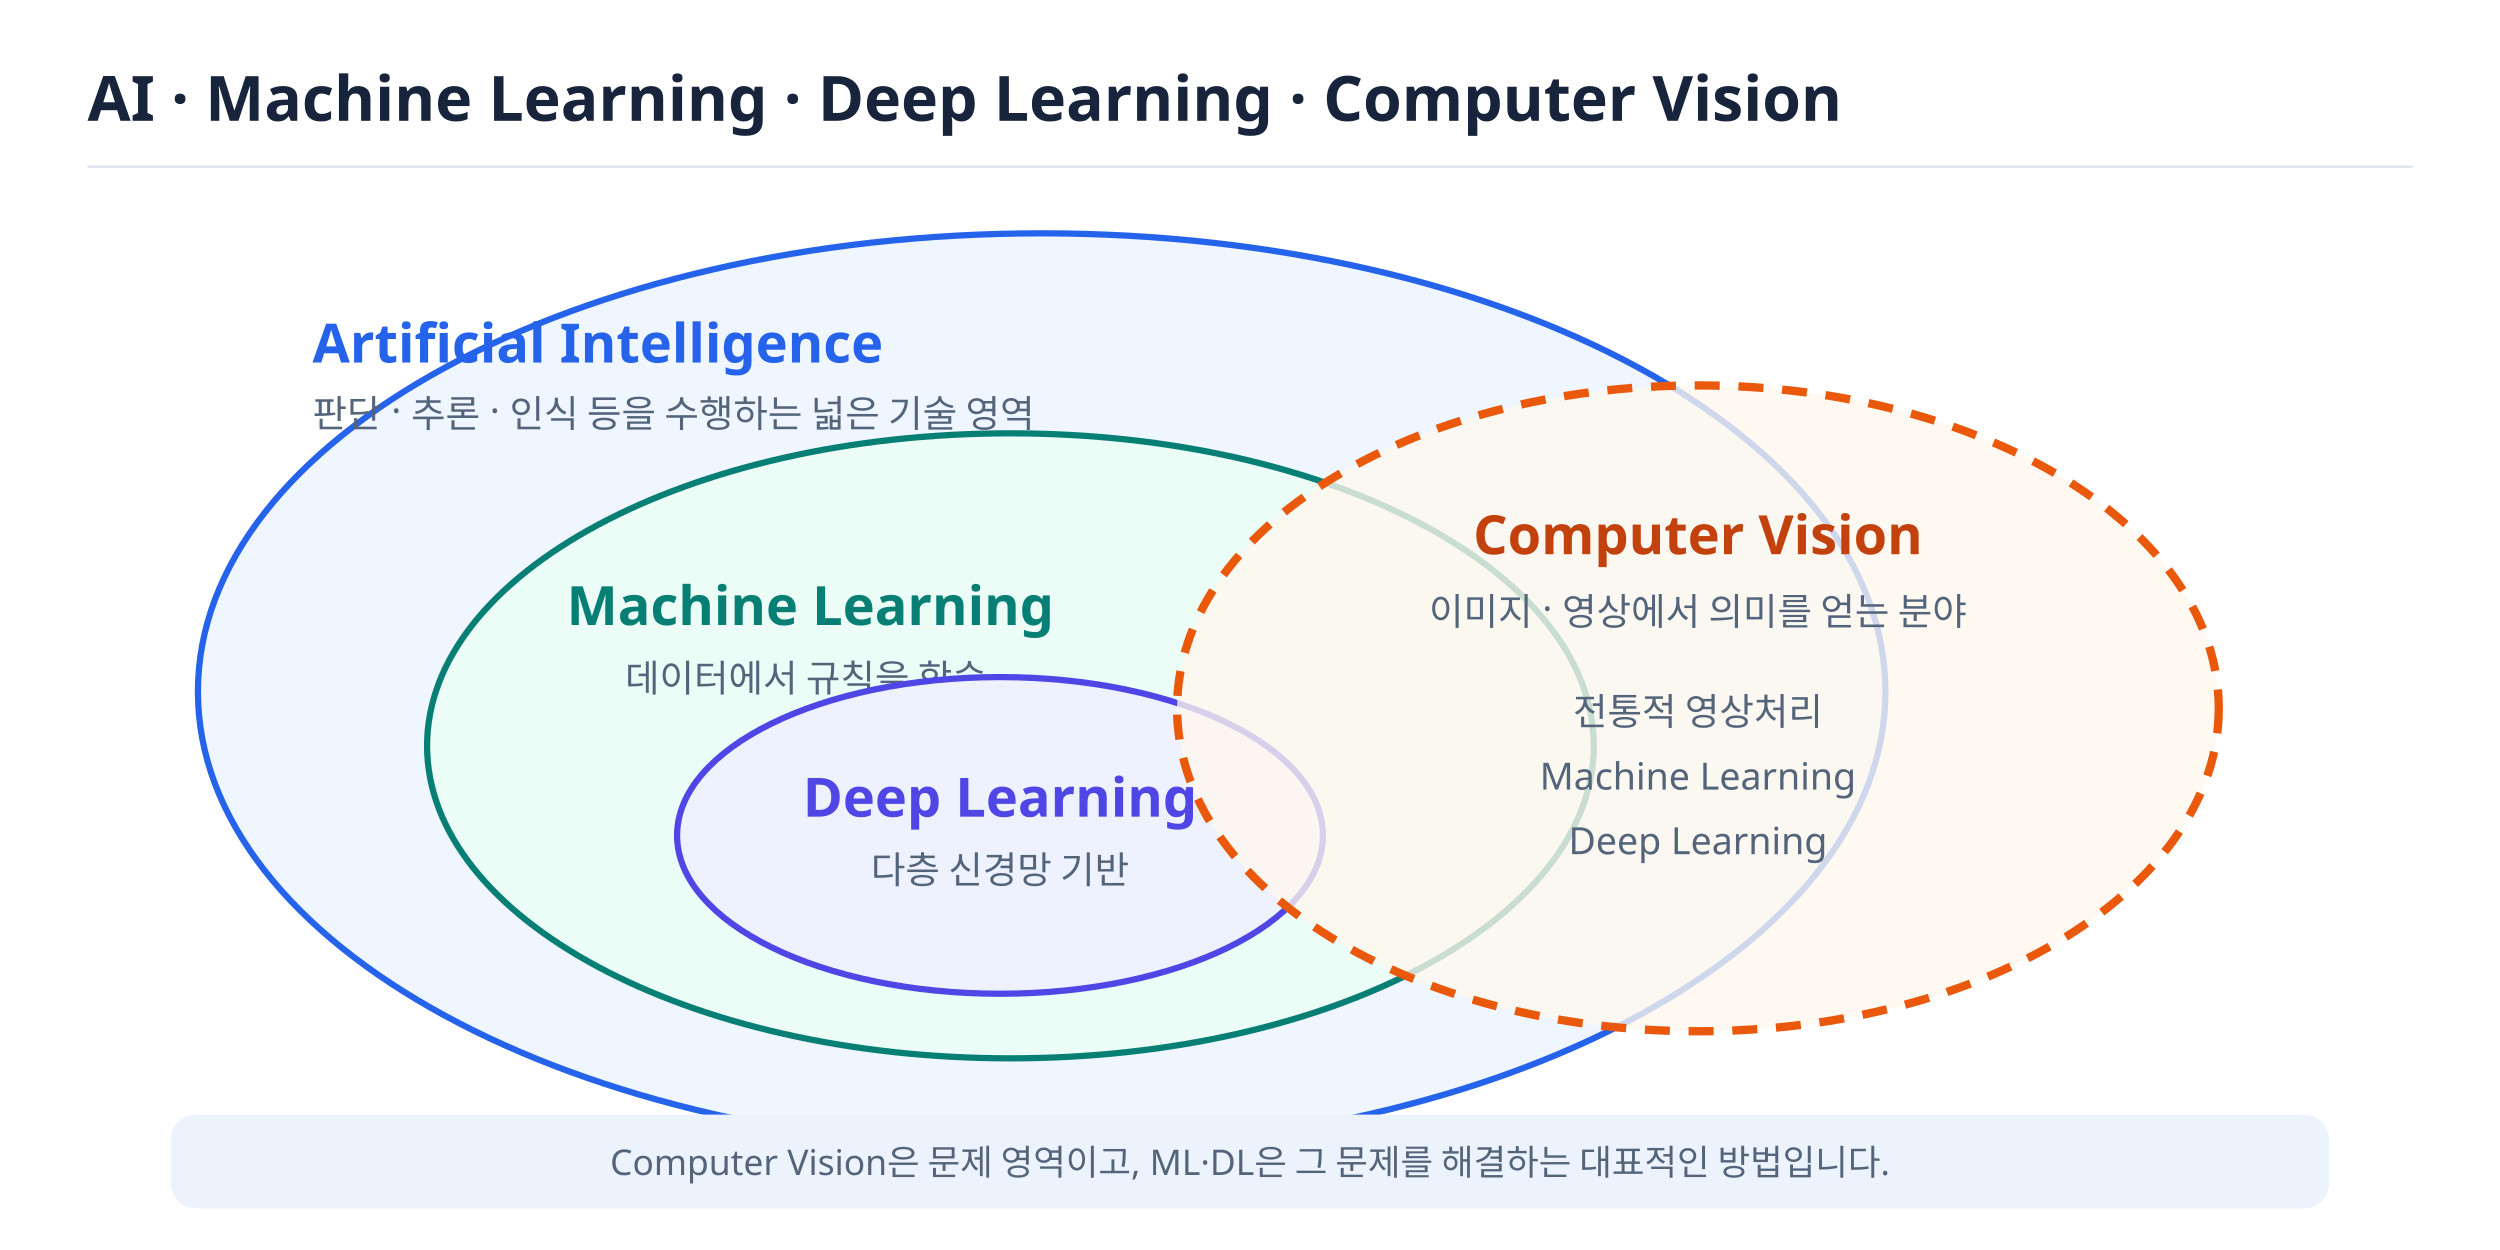
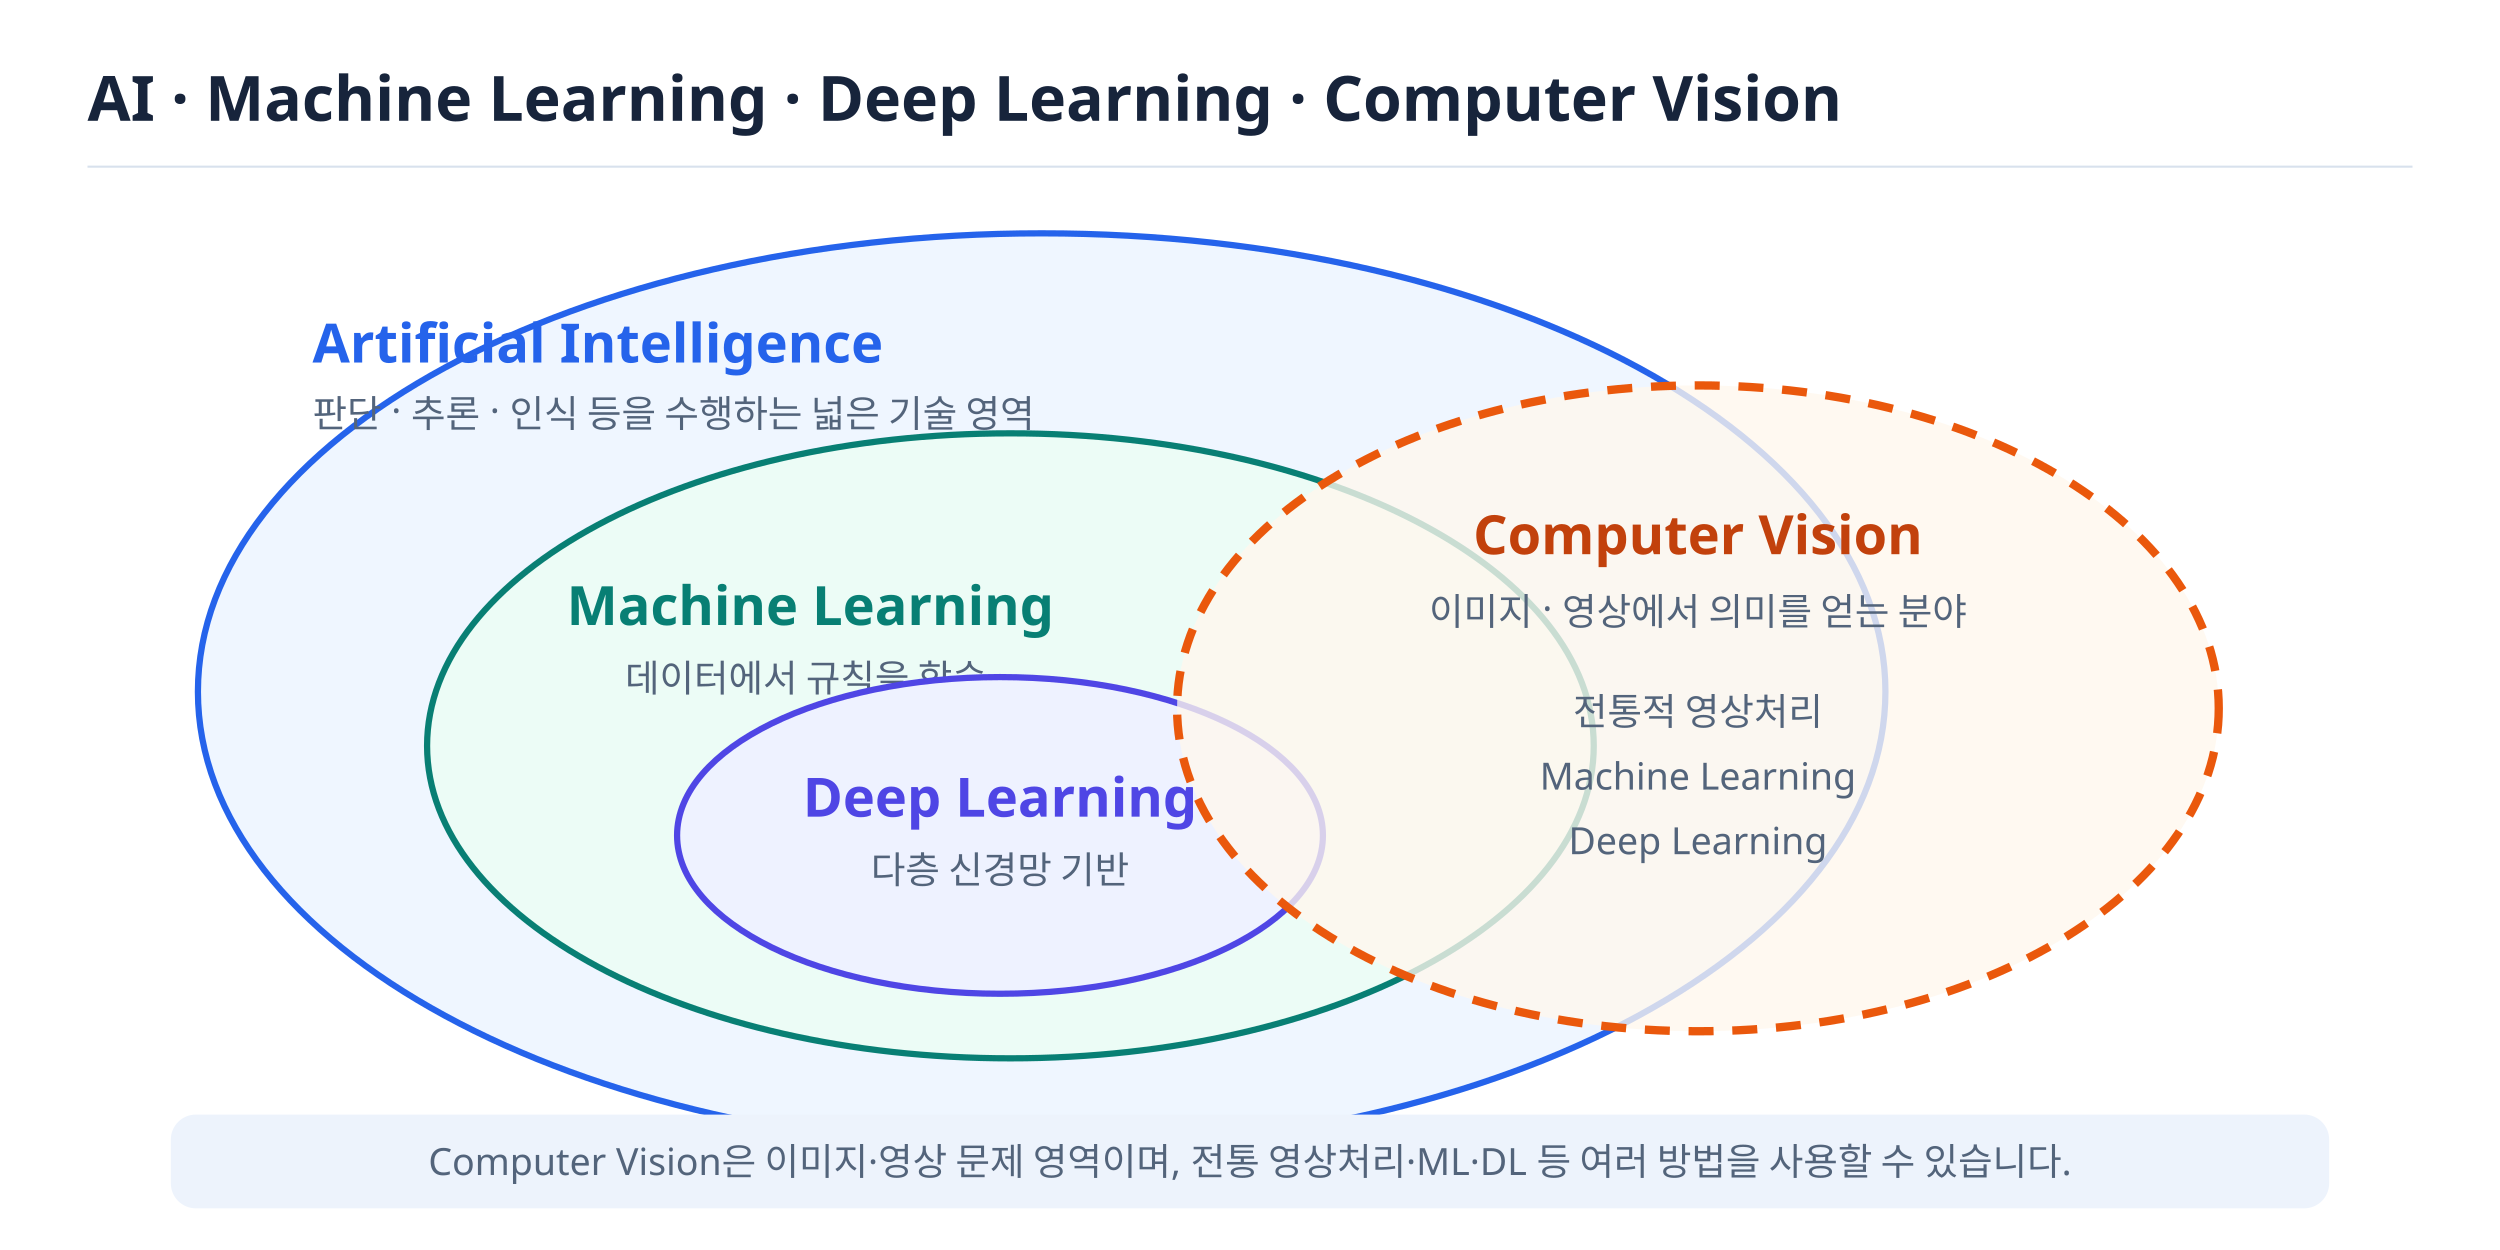
<svg xmlns="http://www.w3.org/2000/svg" width="1200" height="600" viewBox="0 0 1200 600" role="img" aria-labelledby="title desc">
  <style>
    text{font-family:Pretendard,"Noto Sans KR","Malgun Gothic",sans-serif}
    .heading{font-size:30px;font-weight:800;fill:#17243b}
    .label{font-size:26px;font-weight:800}
    .sub{font-size:18px;fill:#53647b}
-     .foot{font-size:17px;fill:#53647b}
+     .foot{font-size:18px;fill:#53647b}
  </style>
  <rect width="1200" height="600" fill="#fff" />
  <text x="42" y="58" class="heading">AI · Machine Learning · Deep Learning · Computer Vision</text>
  <line x1="42" y1="80" x2="1158" y2="80" stroke="#d8e1ed" />
  <ellipse cx="500" cy="332" rx="405" ry="220" fill="#eff6ff" stroke="#2563eb" stroke-width="3" />
  <text x="150" y="174" class="label" fill="#2563eb">Artificial Intelligence</text>
  <text x="150" y="205" class="sub">판단 · 추론 · 인식 등을 수행하는 넓은 기술 영역</text>
  <ellipse cx="485" cy="358" rx="280" ry="150" fill="#ecfdf5" fill-opacity=".9" stroke="#087f74" stroke-width="3" />
  <text x="272" y="300" class="label" fill="#087f74">Machine Learning</text>
  <text x="300" y="332" class="sub">데이터에서 규칙을 학습</text>
  <ellipse cx="480" cy="401" rx="155" ry="76" fill="#eef2ff" stroke="#4f46e5" stroke-width="3" />
  <text x="480" y="392" class="label" fill="#4f46e5" text-anchor="middle">Deep Learning</text>
  <text x="480" y="424" class="sub" text-anchor="middle">다층 신경망 기반</text>
  <ellipse cx="815" cy="340" rx="250" ry="155" fill="#fff7ed" fill-opacity=".78" stroke="#ea580c" stroke-width="4" stroke-dasharray="12 9" />
  <text x="815" y="266" class="label" fill="#c2410c" text-anchor="middle">Computer Vision</text>
  <text x="815" y="300" class="sub" text-anchor="middle">이미지 · 영상에서 의미를 얻는 분야</text>
  <text x="815" y="348" class="sub" text-anchor="middle">전통적 영상처리</text>
  <text x="815" y="379" class="sub" text-anchor="middle">Machine Learning</text>
  <text x="815" y="410" class="sub" text-anchor="middle">Deep Learning</text>
  <rect x="82" y="535" width="1036" height="45" rx="12" fill="#edf3fc" />
-   <text x="600" y="564" class="foot" text-anchor="middle">Computer Vision은 문제 영역이고, ML·DL은 그 문제를 해결하는 대표적인 방법입니다.</text>
+   <text x="600" y="564" class="foot" text-anchor="middle">Computer Vision은 이미지·영상 문제 영역이며, 전통 영상처리·ML·DL 등 여러 방법을 사용할 수 있습니다.</text>
</svg>
